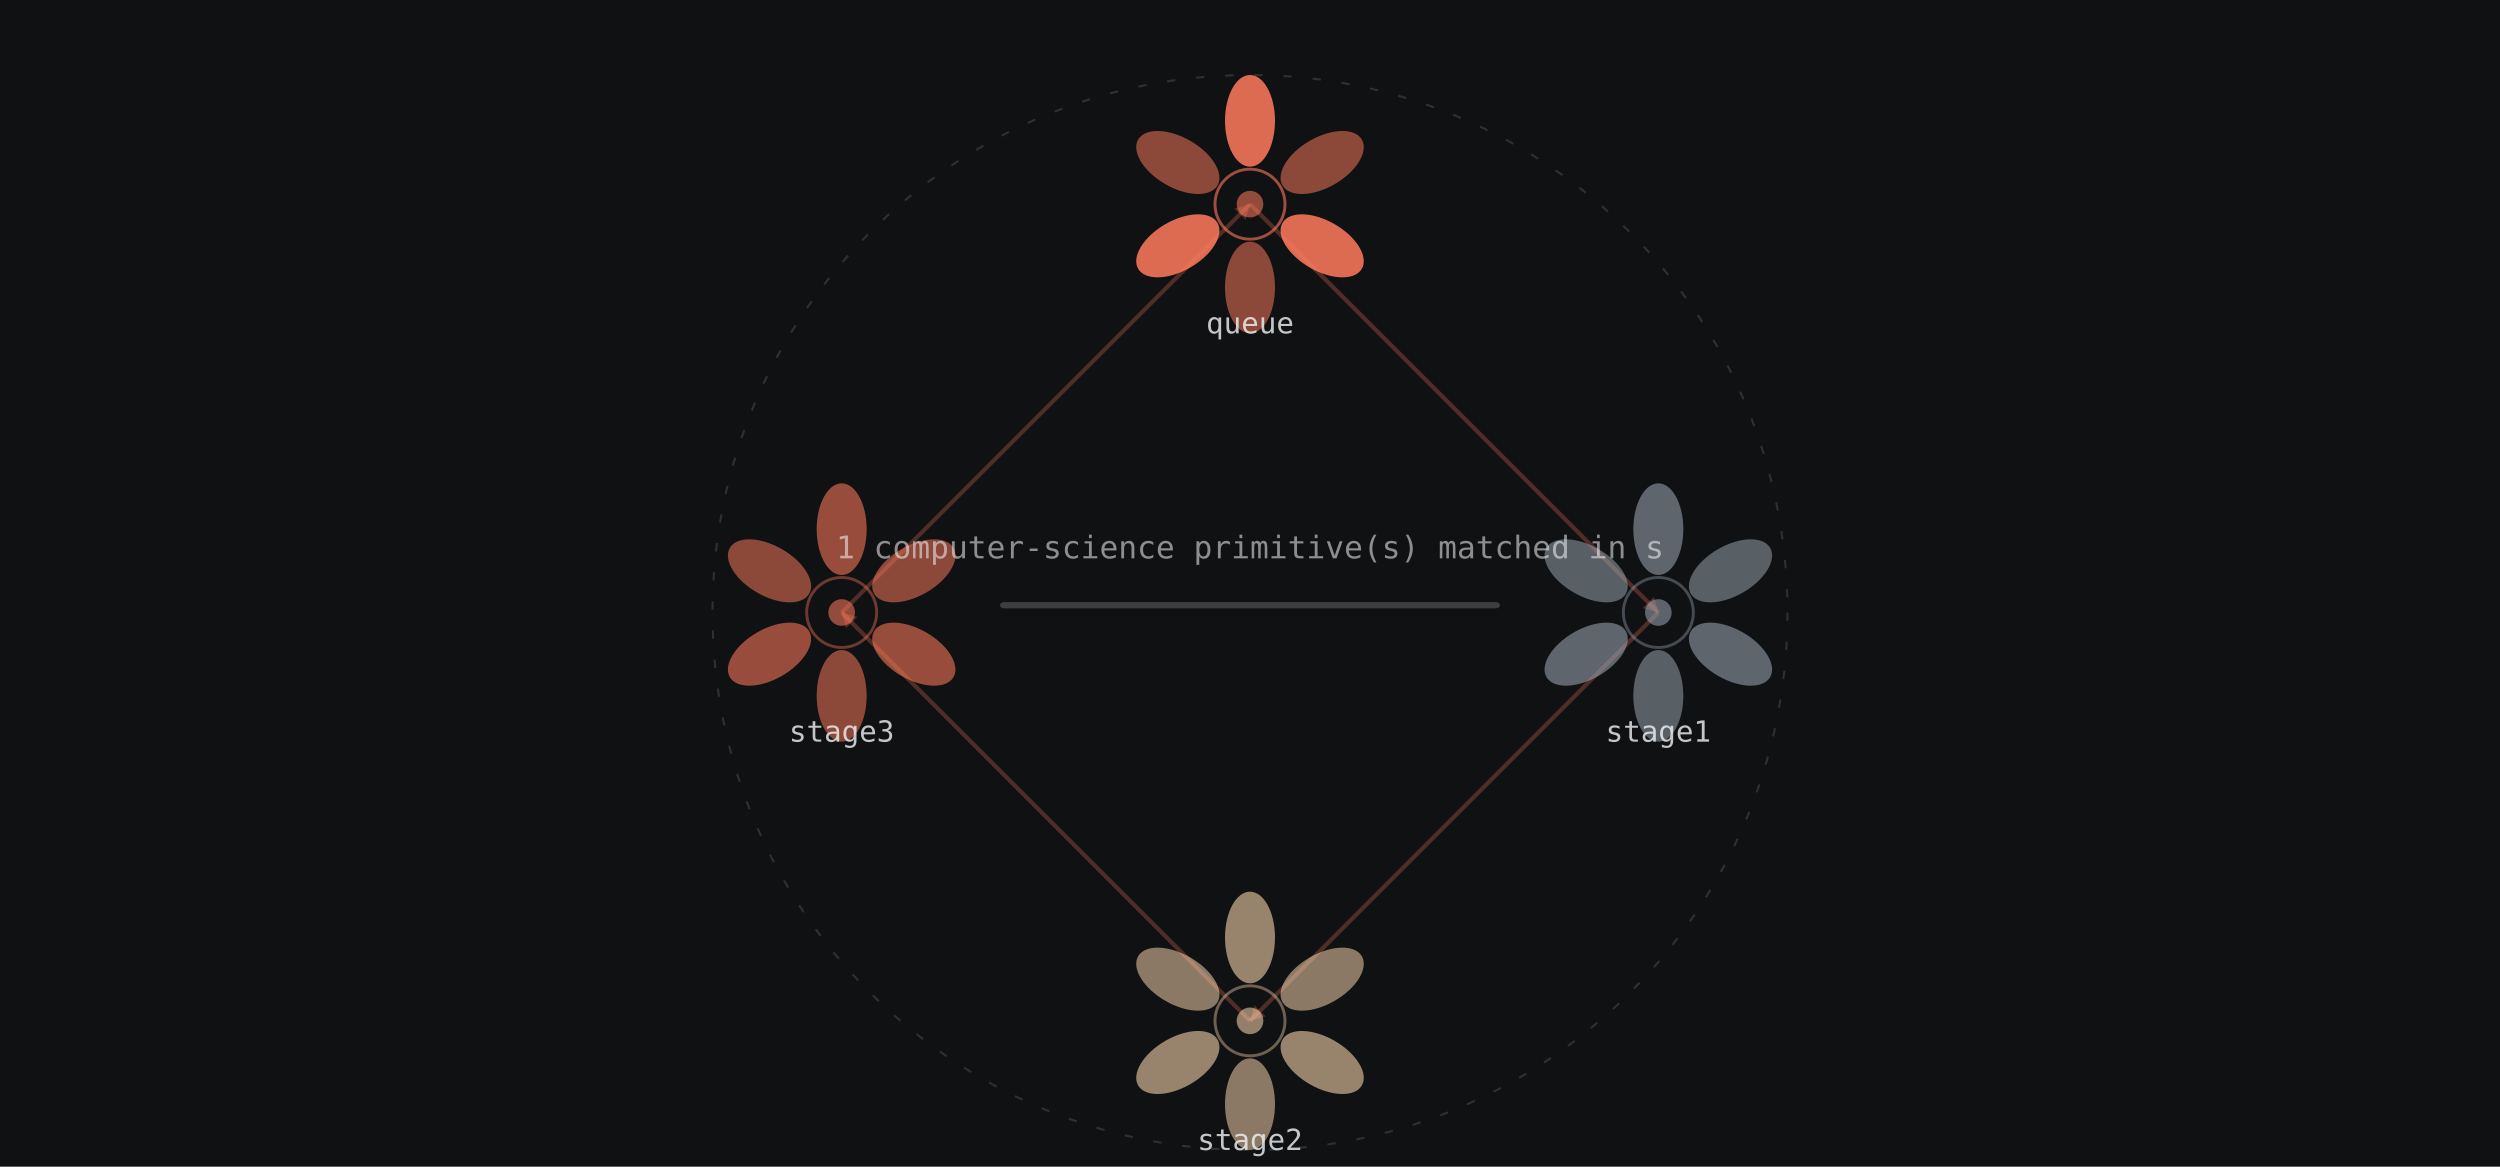
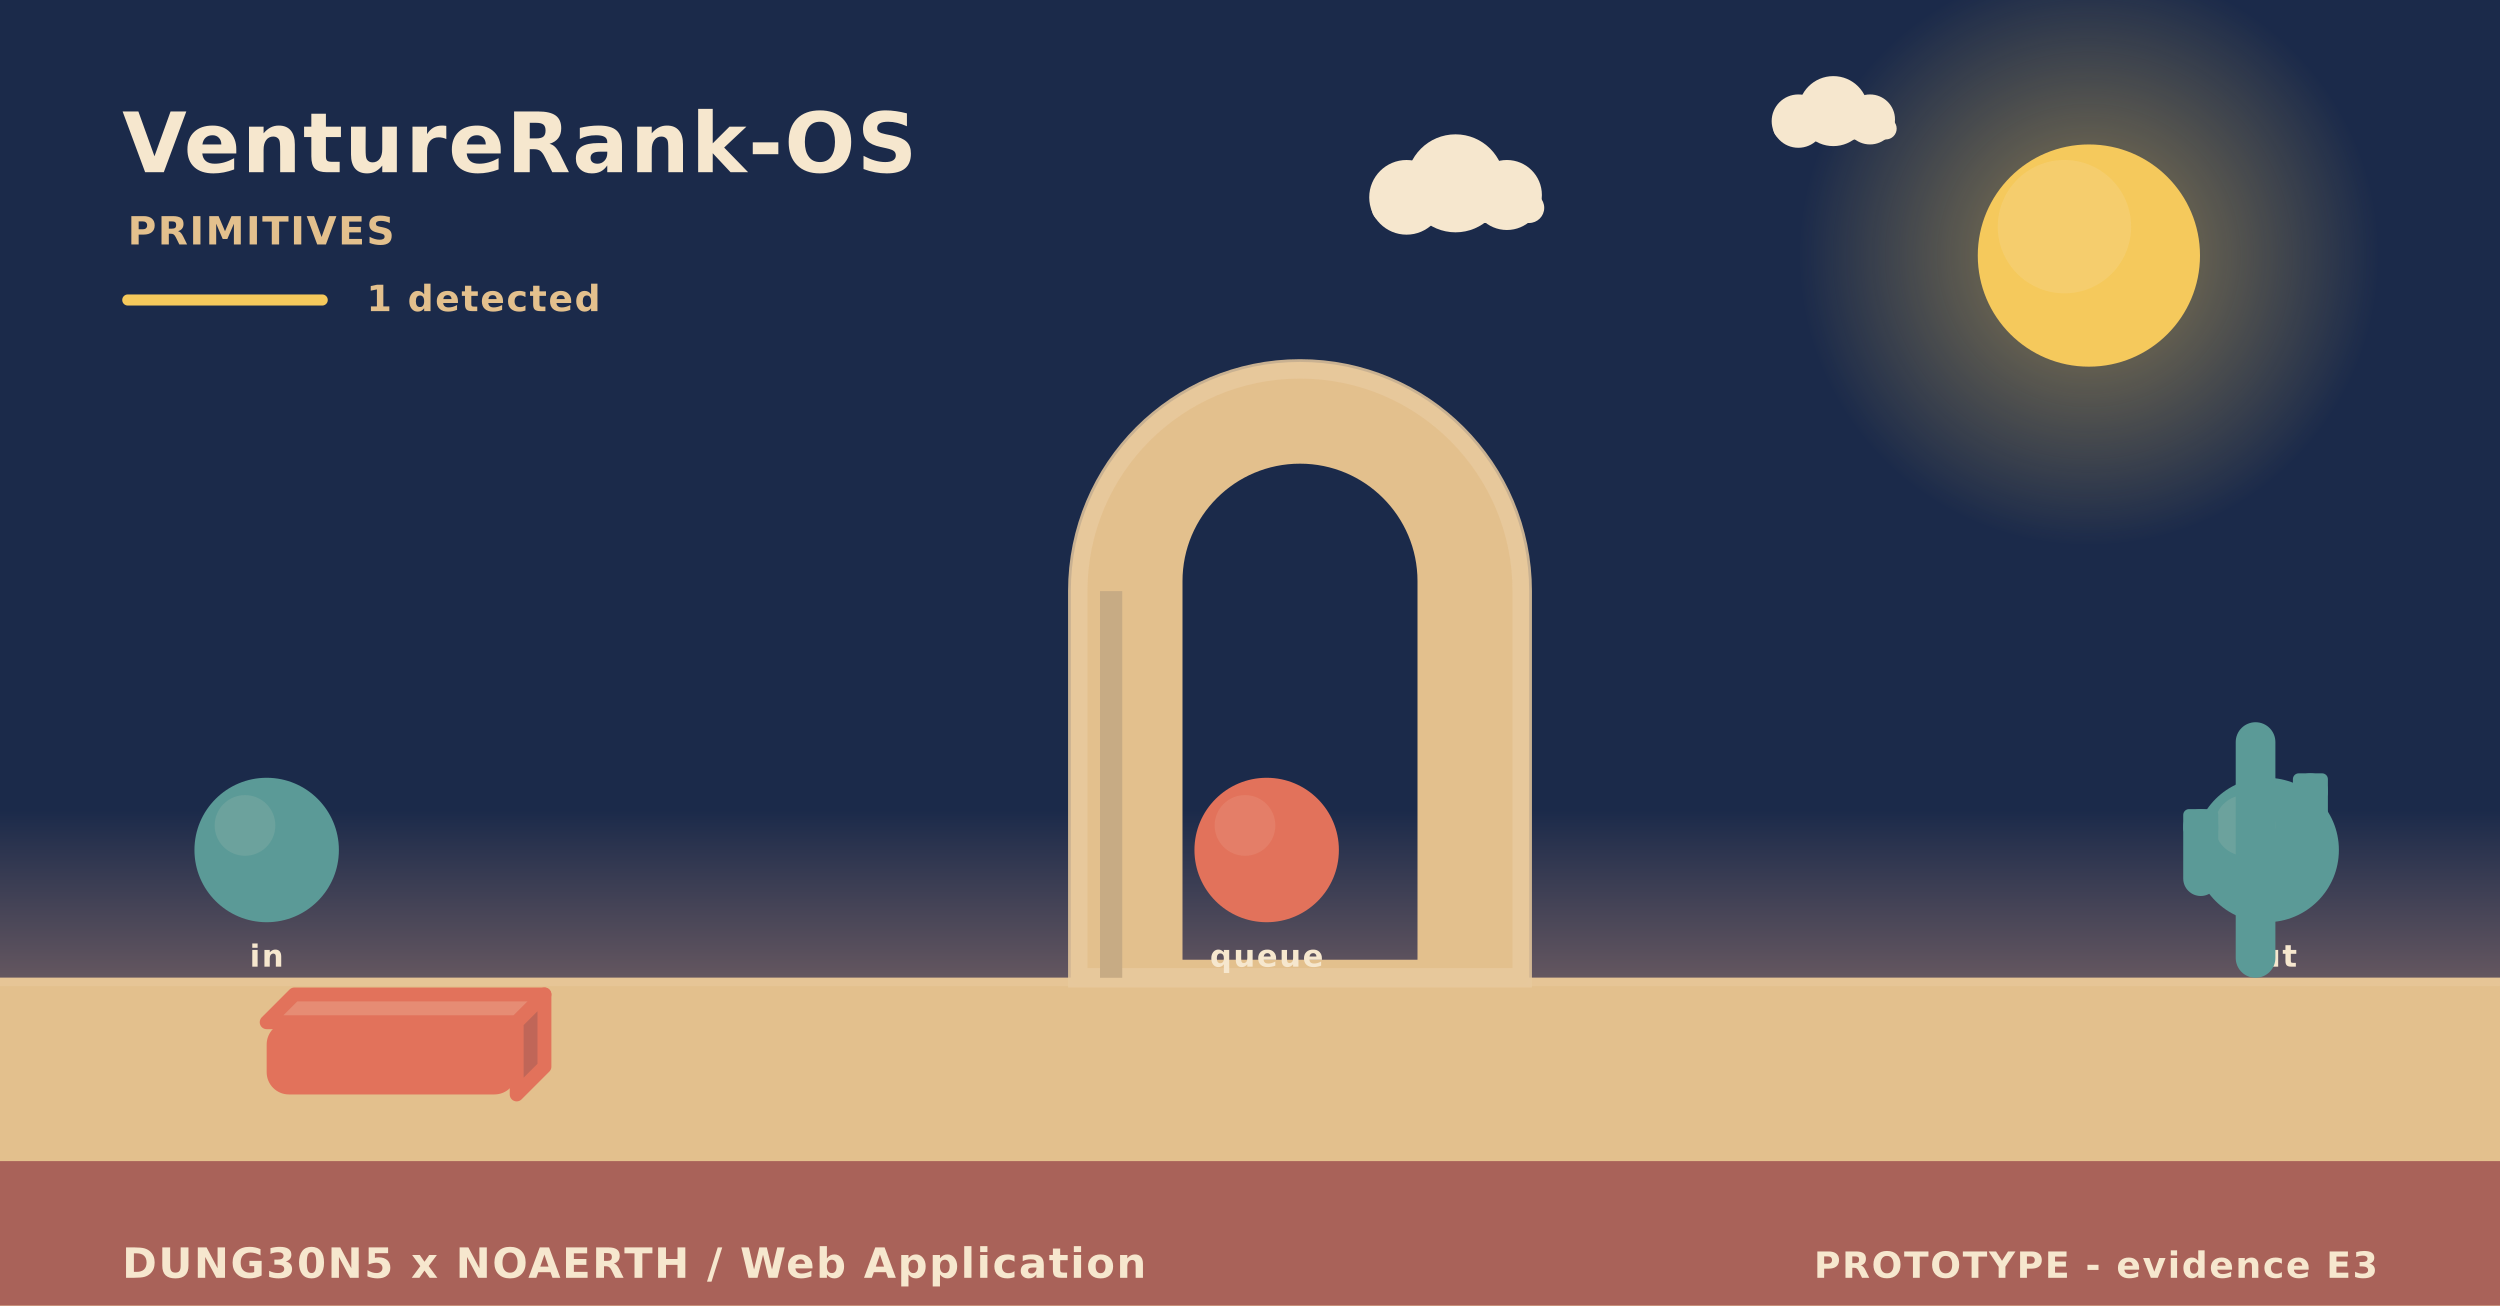
- <svg xmlns="http://www.w3.org/2000/svg" viewBox="0 0 1200 560" width="1200" height="560" role="img" aria-label="VentureRank-OS state machine">
-   <rect width="1200" height="560" fill="#0f1113" />
-   <defs>
-     <linearGradient id="gs" x1="0" y1="0" x2="1" y2="1">
-       <stop offset="0%" stop-color="#ff7a5c" />
-       <stop offset="100%" stop-color="#9aa5b1" />
-     </linearGradient>
-   </defs>
-   <circle cx="600.00" cy="294.00" r="258.00" fill="none" stroke="rgba(241,243,245,0.140)" stroke-width="1.00" opacity="1.00" stroke-dasharray="4 10" />
-   <line x1="600.00" y1="98.00" x2="796.00" y2="294.00" stroke="rgba(255,122,92,0.500)" stroke-width="2.00" opacity="0.55" />
-   <polygon points="796.00,294.00 793.88,286.50 788.50,291.88" fill="rgba(255,122,92,0.500)" opacity="0.55" />
-   <line x1="796.00" y1="294.00" x2="600.00" y2="490.00" stroke="rgba(255,122,92,0.500)" stroke-width="2.00" opacity="0.55" />
-   <polygon points="600.00,490.00 607.50,487.88 602.12,482.50" fill="rgba(255,122,92,0.500)" opacity="0.55" />
-   <line x1="600.00" y1="490.00" x2="404.00" y2="294.00" stroke="rgba(255,122,92,0.500)" stroke-width="2.00" opacity="0.55" />
-   <polygon points="404.00,294.00 406.12,301.50 411.50,296.12" fill="rgba(255,122,92,0.500)" opacity="0.55" />
-   <line x1="404.00" y1="294.00" x2="600.00" y2="98.00" stroke="rgba(255,122,92,0.500)" stroke-width="2.00" opacity="0.55" />
-   <polygon points="600.00,98.00 592.50,100.12 597.88,105.50" fill="rgba(255,122,92,0.500)" opacity="0.55" />
-   <ellipse cx="600.00" cy="58.00" rx="12.00" ry="22.00" fill="rgba(255,122,92,0.900)" opacity="0.95" transform="rotate(0.0 600.00 58.00)" />
-   <ellipse cx="634.64" cy="78.00" rx="12.00" ry="22.00" fill="rgba(255,122,92,0.550)" opacity="0.95" transform="rotate(60.0 634.64 78.00)" />
-   <ellipse cx="634.64" cy="118.00" rx="12.00" ry="22.00" fill="rgba(255,122,92,0.900)" opacity="0.95" transform="rotate(120.0 634.64 118.00)" />
-   <ellipse cx="600.00" cy="138.00" rx="12.00" ry="22.00" fill="rgba(255,122,92,0.550)" opacity="0.95" transform="rotate(180.0 600.00 138.00)" />
-   <ellipse cx="565.36" cy="118.00" rx="12.00" ry="22.00" fill="rgba(255,122,92,0.900)" opacity="0.95" transform="rotate(240.0 565.36 118.00)" />
-   <ellipse cx="565.36" cy="78.00" rx="12.00" ry="22.00" fill="rgba(255,122,92,0.550)" opacity="0.95" transform="rotate(300.0 565.36 78.00)" />
-   <circle cx="600.00" cy="98.00" r="16.80" fill="none" stroke="rgba(255,122,92,0.900)" stroke-width="1.40" opacity="0.66" />
-   <circle cx="600.00" cy="98.00" r="6.40" fill="rgba(255,122,92,0.550)" opacity="1.00" />
-   <text x="600" y="160" font-family="ui-monospace,Menlo,monospace" font-size="14" fill="rgba(241,243,245,0.800)" text-anchor="middle">queue</text>
-   <ellipse cx="796.00" cy="254.00" rx="12.00" ry="22.00" fill="rgba(154,165,177,0.600)" opacity="0.95" transform="rotate(0.0 796.00 254.00)" />
-   <ellipse cx="830.64" cy="274.00" rx="12.00" ry="22.00" fill="rgba(154,165,177,0.550)" opacity="0.95" transform="rotate(60.0 830.64 274.00)" />
-   <ellipse cx="830.64" cy="314.00" rx="12.00" ry="22.00" fill="rgba(154,165,177,0.600)" opacity="0.95" transform="rotate(120.0 830.64 314.00)" />
-   <ellipse cx="796.00" cy="334.00" rx="12.00" ry="22.00" fill="rgba(154,165,177,0.550)" opacity="0.95" transform="rotate(180.0 796.00 334.00)" />
-   <ellipse cx="761.36" cy="314.00" rx="12.00" ry="22.00" fill="rgba(154,165,177,0.600)" opacity="0.95" transform="rotate(240.0 761.36 314.00)" />
-   <ellipse cx="761.36" cy="274.00" rx="12.00" ry="22.00" fill="rgba(154,165,177,0.550)" opacity="0.95" transform="rotate(300.0 761.36 274.00)" />
-   <circle cx="796.00" cy="294.00" r="16.80" fill="none" stroke="rgba(154,165,177,0.600)" stroke-width="1.40" opacity="0.66" />
-   <circle cx="796.00" cy="294.00" r="6.40" fill="rgba(154,165,177,0.550)" opacity="1.00" />
-   <text x="796" y="356" font-family="ui-monospace,Menlo,monospace" font-size="14" fill="rgba(241,243,245,0.800)" text-anchor="middle">stage1</text>
-   <ellipse cx="600.00" cy="450.00" rx="12.00" ry="22.00" fill="rgba(255,216,177,0.600)" opacity="0.95" transform="rotate(0.0 600.00 450.00)" />
-   <ellipse cx="634.64" cy="470.00" rx="12.00" ry="22.00" fill="rgba(255,216,177,0.550)" opacity="0.95" transform="rotate(60.0 634.64 470.00)" />
-   <ellipse cx="634.64" cy="510.00" rx="12.00" ry="22.00" fill="rgba(255,216,177,0.600)" opacity="0.95" transform="rotate(120.0 634.64 510.00)" />
-   <ellipse cx="600.00" cy="530.00" rx="12.00" ry="22.00" fill="rgba(255,216,177,0.550)" opacity="0.95" transform="rotate(180.0 600.00 530.00)" />
-   <ellipse cx="565.36" cy="510.00" rx="12.00" ry="22.00" fill="rgba(255,216,177,0.600)" opacity="0.95" transform="rotate(240.0 565.36 510.00)" />
-   <ellipse cx="565.36" cy="470.00" rx="12.00" ry="22.00" fill="rgba(255,216,177,0.550)" opacity="0.95" transform="rotate(300.0 565.36 470.00)" />
-   <circle cx="600.00" cy="490.00" r="16.80" fill="none" stroke="rgba(255,216,177,0.600)" stroke-width="1.40" opacity="0.66" />
-   <circle cx="600.00" cy="490.00" r="6.40" fill="rgba(255,216,177,0.550)" opacity="1.00" />
-   <text x="600" y="552" font-family="ui-monospace,Menlo,monospace" font-size="14" fill="rgba(241,243,245,0.800)" text-anchor="middle">stage2</text>
-   <ellipse cx="404.00" cy="254.00" rx="12.00" ry="22.00" fill="rgba(255,122,92,0.600)" opacity="0.95" transform="rotate(0.0 404.00 254.00)" />
-   <ellipse cx="438.64" cy="274.00" rx="12.00" ry="22.00" fill="rgba(255,122,92,0.550)" opacity="0.95" transform="rotate(60.0 438.64 274.00)" />
-   <ellipse cx="438.64" cy="314.00" rx="12.00" ry="22.00" fill="rgba(255,122,92,0.600)" opacity="0.95" transform="rotate(120.0 438.64 314.00)" />
-   <ellipse cx="404.00" cy="334.00" rx="12.00" ry="22.00" fill="rgba(255,122,92,0.550)" opacity="0.95" transform="rotate(180.0 404.00 334.00)" />
-   <ellipse cx="369.36" cy="314.00" rx="12.00" ry="22.00" fill="rgba(255,122,92,0.600)" opacity="0.95" transform="rotate(240.0 369.36 314.00)" />
-   <ellipse cx="369.36" cy="274.00" rx="12.00" ry="22.00" fill="rgba(255,122,92,0.550)" opacity="0.95" transform="rotate(300.0 369.36 274.00)" />
-   <circle cx="404.00" cy="294.00" r="16.80" fill="none" stroke="rgba(255,122,92,0.600)" stroke-width="1.40" opacity="0.66" />
-   <circle cx="404.00" cy="294.00" r="6.40" fill="rgba(255,122,92,0.550)" opacity="1.00" />
-   <text x="404" y="356" font-family="ui-monospace,Menlo,monospace" font-size="14" fill="rgba(241,243,245,0.800)" text-anchor="middle">stage3</text>
-   <rect x="480.00" y="289.00" width="240.00" height="3.00" rx="2.00" fill="rgba(241,243,245,0.200)" opacity="1.00" />
-   <text x="600" y="268" font-family="ui-monospace,Menlo,monospace" font-size="15" fill="rgba(241,243,245,0.550)" text-anchor="middle">1 computer-science primitive(s) matched in s</text>
+ <svg xmlns="http://www.w3.org/2000/svg" width="900" height="470" viewBox="0 0 900 470" role="img" aria-label="VentureRank-OS - how it behaves">
+   <linearGradient id="skys" x1="0" y1="0" x2="0" y2="1">
+     <stop offset="0" stop-color="#1b2a4a" />
+     <stop offset="0.62" stop-color="#1b2a4a" />
+     <stop offset="1" stop-color="#f3ad8a" />
+   </linearGradient>
+   <rect width="900" height="470" fill="url(#skys)" />
+   <radialGradient id="suns">
+     <stop offset="0.35" stop-color="#f5c95c" stop-opacity="0.34" />
+     <stop offset="1" stop-color="#f5c95c" stop-opacity="0" />
+   </radialGradient>
+   <circle cx="752" cy="92" r="104" fill="url(#suns)" />
+   <circle cx="752" cy="92" r="40" fill="#f5c95c" />
+   <circle cx="743.2" cy="81.6" r="24" fill="#f5d27e" opacity="0.5" />
+   <g>
+     <circle cx="524" cy="66" r="17.64" fill="#f6e7ce" />
+     <circle cx="506.36" cy="71.04" r="13.44" fill="#f6e7ce" />
+     <circle cx="542.48" cy="70.2" r="12.6" fill="#f6e7ce" />
+     <rect x="493.76" y="69.36" width="62.16" height="10.92" rx="5.46" fill="#f6e7ce" />
+   </g>
+   <g>
+     <circle cx="660" cy="40" r="12.6" fill="#f6e7ce" />
+     <circle cx="647.4" cy="43.6" r="9.6" fill="#f6e7ce" />
+     <circle cx="673.2" cy="43" r="9" fill="#f6e7ce" />
+     <rect x="638.4" y="42.4" width="44.4" height="7.8" rx="3.9" fill="#f6e7ce" />
+   </g>
+   <rect x="0" y="352" width="900" height="118" fill="#e3c08d" />
+   <rect x="0" y="352" width="900" height="3" fill="#e6c596" />
+   <text x="44" y="62" font-family="Verdana,DejaVu Sans,sans-serif" font-size="30" font-weight="700" letter-spacing="0.6" fill="#f6e7ce" text-anchor="start">VentureRank-OS</text>
+   <text x="46" y="88" font-family="Verdana,DejaVu Sans,sans-serif" font-size="14" font-weight="700" letter-spacing="0.6" fill="#e3c08d" text-anchor="start">PRIMITIVES</text>
+   <rect x="44" y="106" width="74" height="4" rx="2" fill="#f5c95c" />
+   <text x="132" y="112" font-family="Verdana,DejaVu Sans,sans-serif" font-size="13" font-weight="700" letter-spacing="0.6" fill="#e3c08d" text-anchor="start">1 detected</text>
+   <path d="M388,352 L388,212.8 A80,80 0 0 1 548,212.8 L548,352 Z M423.2,348 L423.2,209.22 A44.8,44.8 0 0 1 512.8,209.22 L512.8,348 Z" fill="#e3c08d" fill-rule="evenodd" stroke="#e3c08d" stroke-width="5" stroke-linejoin="round" />
+   <path d="M388,352 L388,212.8 A80,80 0 0 1 548,212.8 L548,352 Z" fill="none" stroke="#e8c99d" stroke-width="7" stroke-linecap="round" opacity="0.85" />
+   <rect x="396" y="212.8" width="8" height="139.2" fill="#c7ab84" />
+   <circle cx="96" cy="306" r="26" fill="#5b9a97" />
+   <circle cx="88.2" cy="297.16" r="10.92" fill="#7aa9a2" opacity="0.55" />
+   <text x="96" y="348" font-family="Verdana,DejaVu Sans,sans-serif" font-size="11" font-weight="700" letter-spacing="0.6" fill="#f6e7ce" text-anchor="middle">in</text>
+   <circle cx="456" cy="306" r="26" fill="#e2725b" />
+   <circle cx="448.2" cy="297.16" r="10.92" fill="#e68972" opacity="0.55" />
+   <text x="456" y="348" font-family="Verdana,DejaVu Sans,sans-serif" font-size="11" font-weight="700" letter-spacing="0.6" fill="#f6e7ce" text-anchor="middle">queue</text>
+   <circle cx="816" cy="306" r="26" fill="#5b9a97" />
+   <circle cx="808.2" cy="297.16" r="10.92" fill="#7aa9a2" opacity="0.55" />
+   <text x="816" y="348" font-family="Verdana,DejaVu Sans,sans-serif" font-size="11" font-weight="700" letter-spacing="0.6" fill="#f6e7ce" text-anchor="middle">out</text>
+   <path d="M96,368 L186,368 L196,358 L106,358 Z" fill="#e68c74" stroke="#e2725b" stroke-width="5" stroke-linejoin="round" />
+   <path d="M186,368 L196,358 L196,384 L186,394 Z" fill="#c06658" stroke="#e2725b" stroke-width="5" stroke-linejoin="round" />
+   <rect x="96" y="368" width="90" height="26" rx="8" fill="#e2725b" />
+   <rect x="804.86" y="260" width="14.28" height="92" rx="7.14" fill="#5b9a97" />
+   <rect x="785.96" y="291.28" width="12.6" height="31.28" rx="6.3" fill="#5b9a97" />
+   <rect x="785.96" y="291.28" width="12.6" height="9.2" rx="2.1" fill="#5b9a97" />
+   <rect x="825.44" y="278.4" width="12.6" height="31.28" rx="6.3" fill="#5b9a97" />
+   <rect x="825.44" y="278.4" width="12.6" height="9.2" rx="2.1" fill="#5b9a97" />
+   <rect x="0" y="418" width="900" height="52" rx="0" fill="#a65c56" opacity="0.94" />
+   <text x="44" y="460" font-family="Verdana,DejaVu Sans,sans-serif" font-size="15" font-weight="700" letter-spacing="0.6" fill="#f6e7ce" text-anchor="start">DUNG30N5 x NOAERTH  /  Web Application</text>
+   <text x="856" y="460" font-family="Verdana,DejaVu Sans,sans-serif" font-size="13" font-weight="700" letter-spacing="0.6" fill="#f6e7ce" text-anchor="end">PROTOTYPE  -  evidence E3</text>
</svg>
